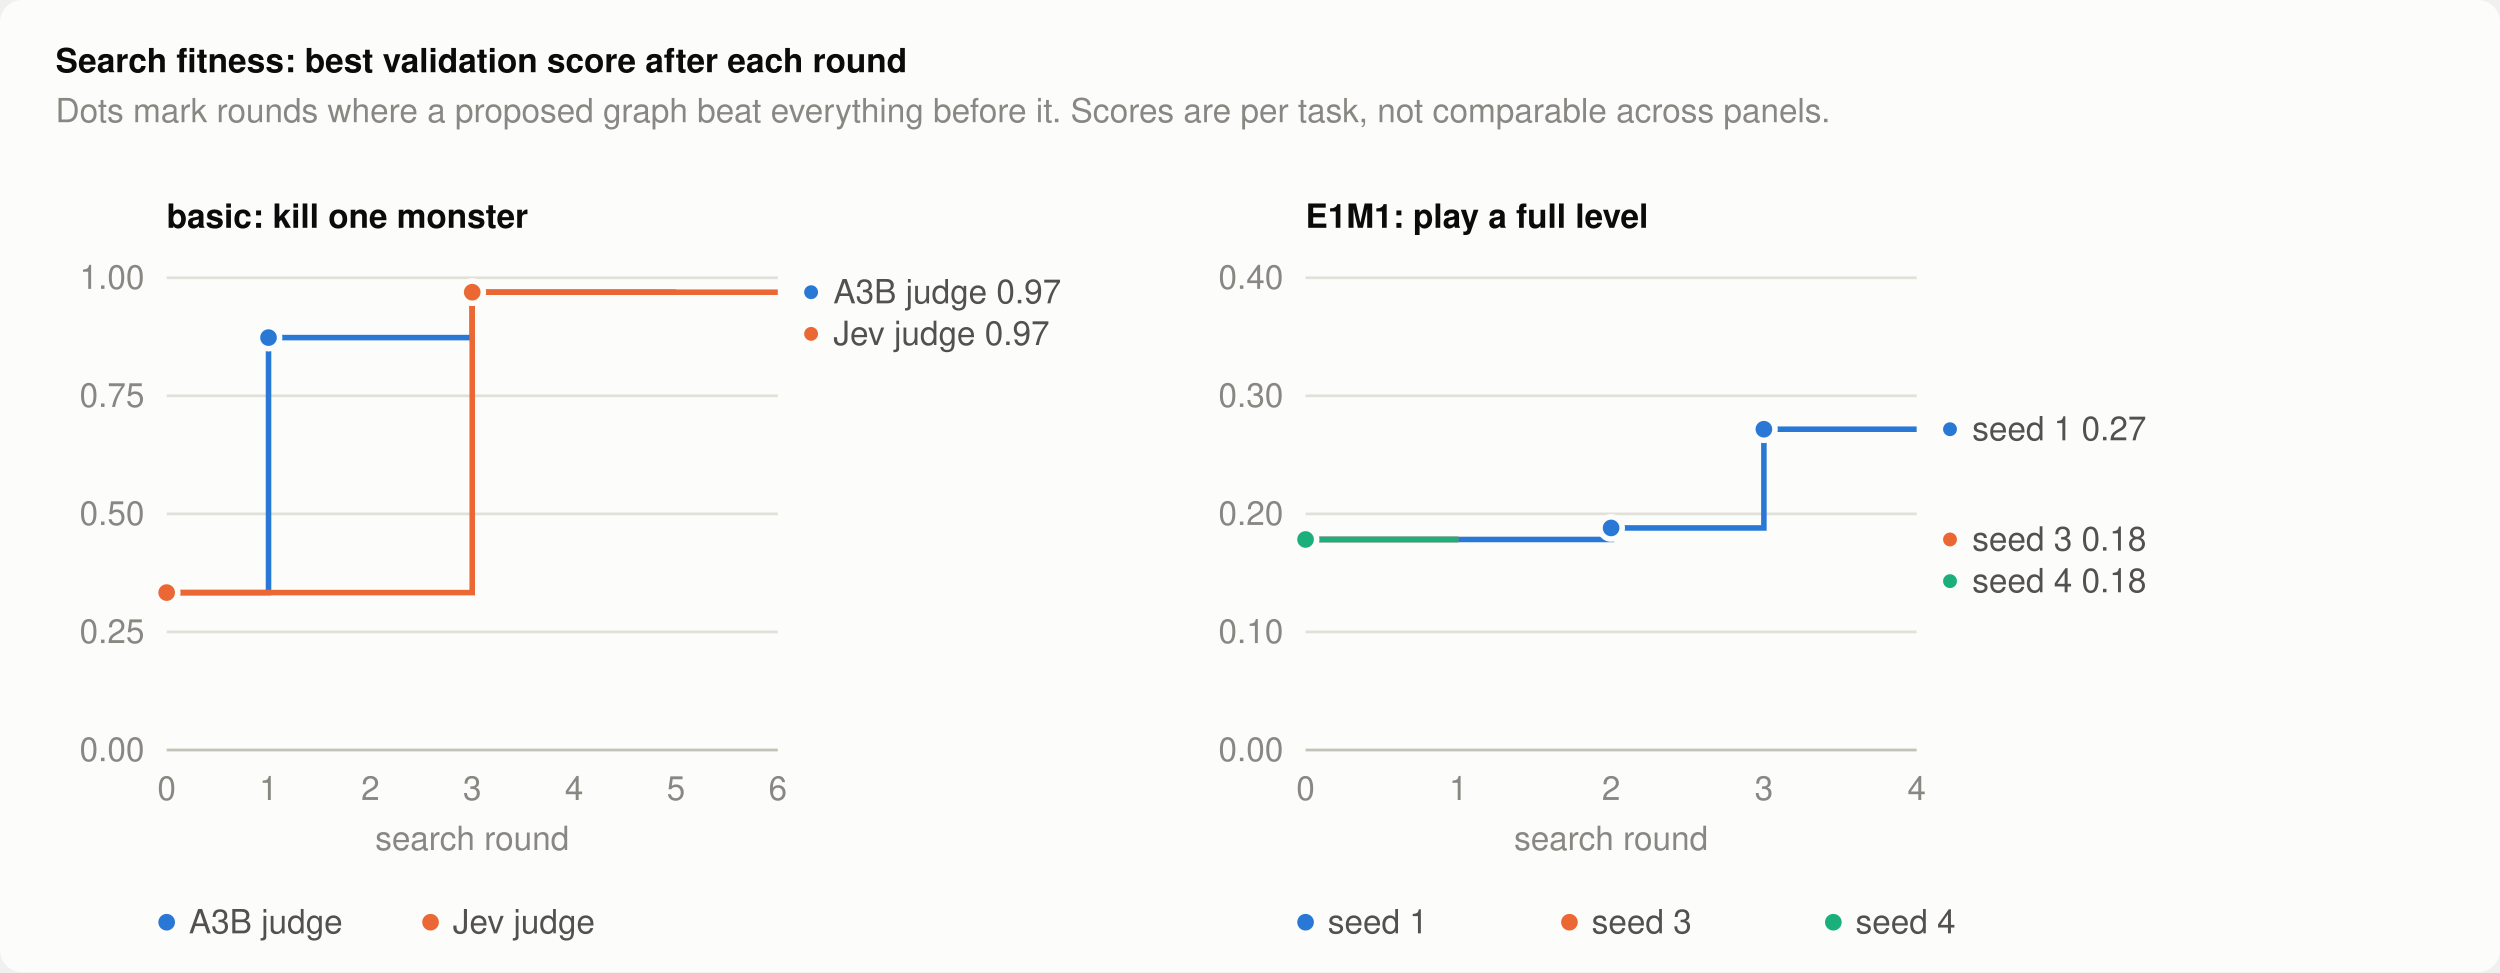
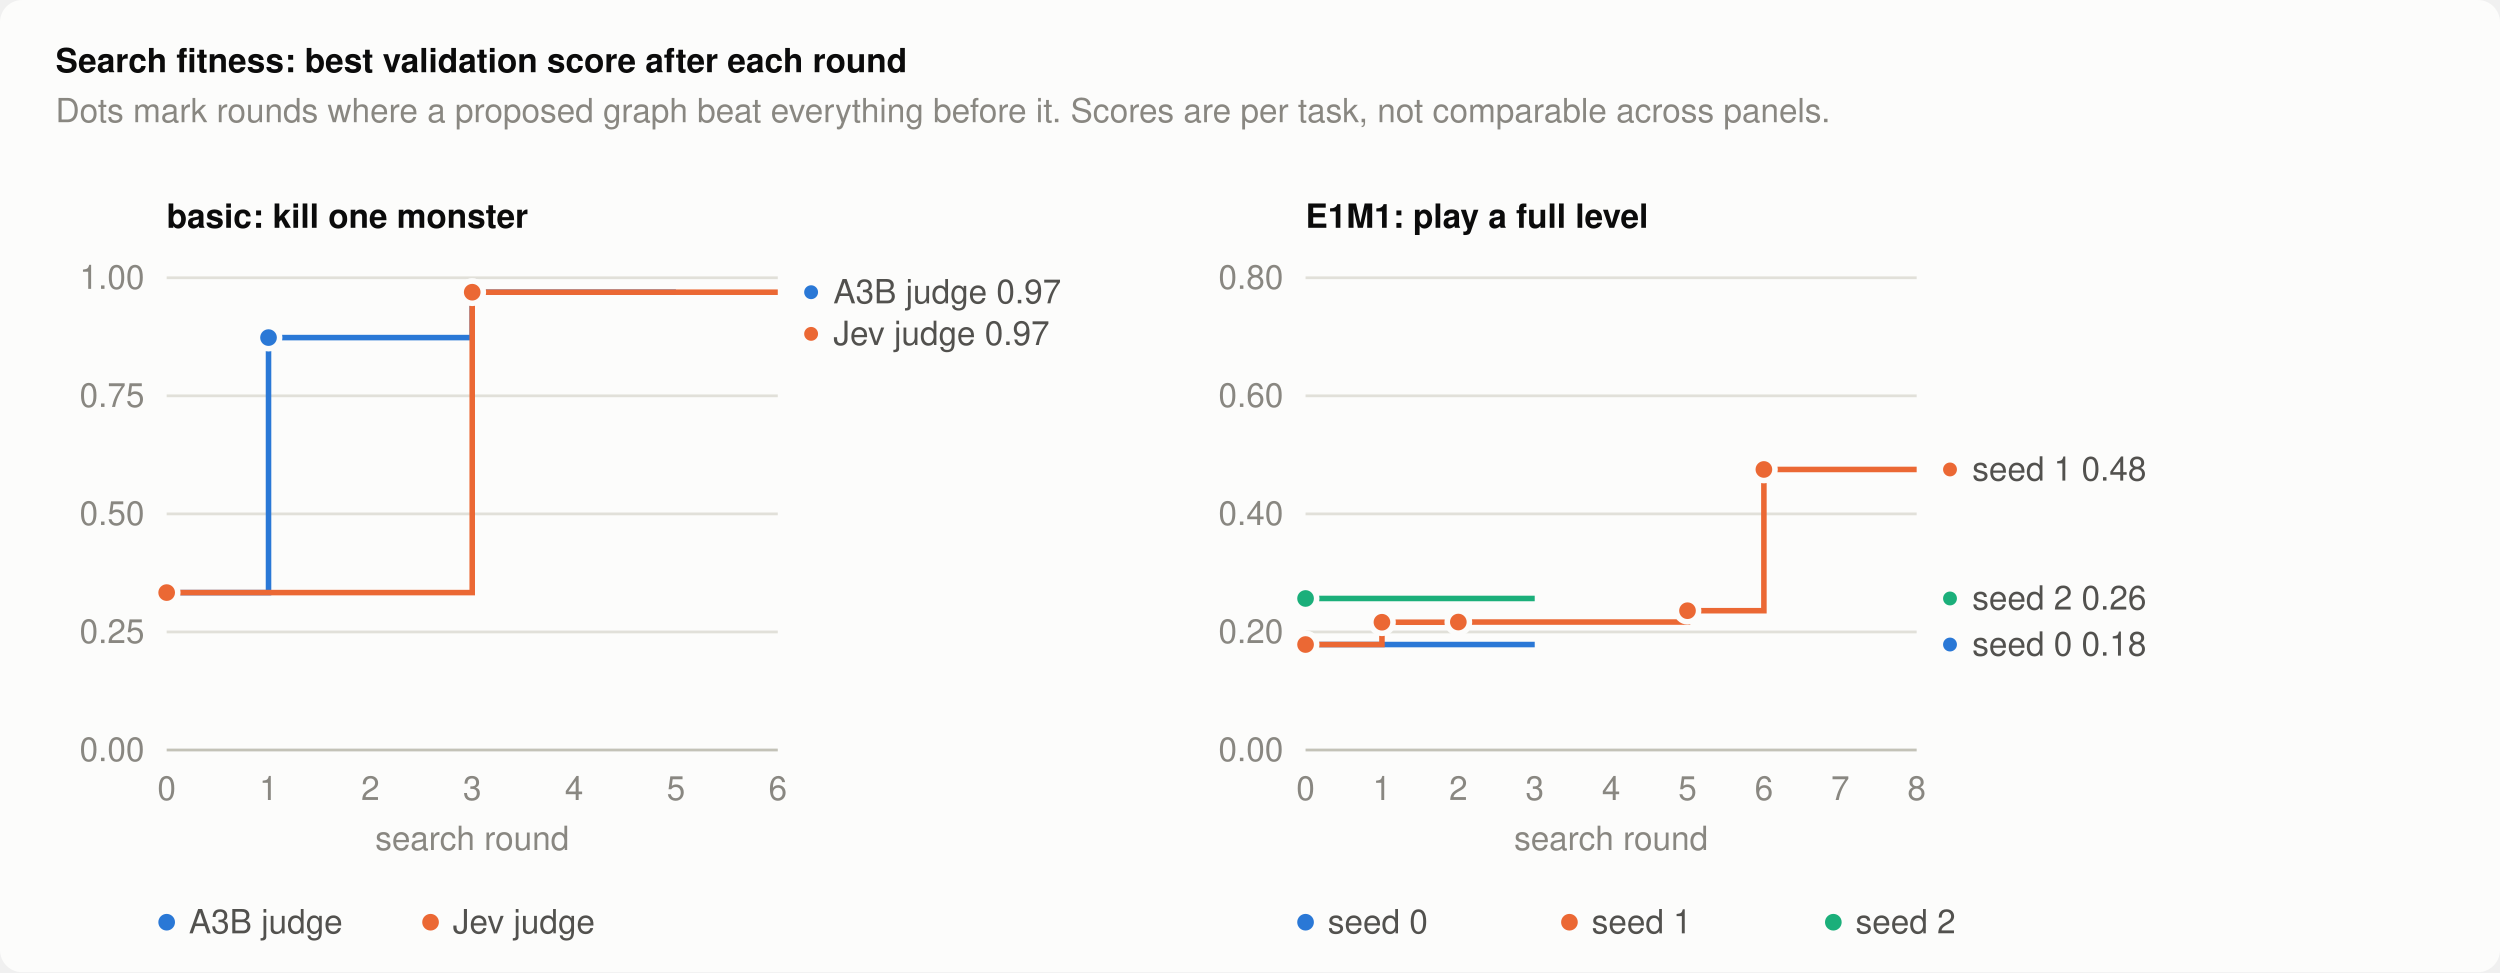
<svg xmlns="http://www.w3.org/2000/svg" viewBox="0 0 900 350" width="900" height="350" role="img" aria-labelledby="t d" font-family="-apple-system, Segoe UI, Helvetica, Arial, sans-serif">
  <style>
text{font-size:12px}.surface{fill:#fcfcfb}.ink{fill:#0b0b0b}.ink2{fill:#52514e}.muted{fill:#898781}
.grid{stroke:#e1e0d9}.axis{stroke:#c3c2b7}
.s1{stroke:#2a78d6}.s2{stroke:#eb6834}.s3{stroke:#1baf7a}
.d1{fill:#2a78d6;stroke:#fcfcfb}.d2{fill:#eb6834;stroke:#fcfcfb}.d3{fill:#1baf7a;stroke:#fcfcfb}
@media (prefers-color-scheme: dark){
.surface{fill:#1a1a19}.ink{fill:#ffffff}.ink2{fill:#c3c2b7}.grid{stroke:#2c2c2a}.axis{stroke:#383835}
.s1{stroke:#3987e5}.s2{stroke:#d95926}.s3{stroke:#199e70}
.d1{fill:#3987e5;stroke:#1a1a19}.d2{fill:#d95926;stroke:#1a1a19}.d3{fill:#199e70;stroke:#1a1a19}}
</style>
  <rect class="surface" width="900" height="350" rx="8" />
  <text class="ink" x="20" y="26" font-size="15" font-weight="600">Search fitness: best validation score after each round</text>
  <text class="muted" x="20" y="44">Dots mark rounds where a proposed graph beat everything before it. Scores are per task, not comparable across panels.</text>
  <text class="ink" x="60" y="82" font-weight="600">basic: kill one monster</text>
  <line class="axis" x1="60" x2="280" y1="270.0" y2="270.0" />
  <text class="muted" x="52" y="274.0" text-anchor="end">0.00</text>
  <line class="grid" x1="60" x2="280" y1="227.5" y2="227.5" />
  <text class="muted" x="52" y="231.5" text-anchor="end">0.25</text>
  <line class="grid" x1="60" x2="280" y1="185.0" y2="185.0" />
  <text class="muted" x="52" y="189.0" text-anchor="end">0.50</text>
  <line class="grid" x1="60" x2="280" y1="142.5" y2="142.5" />
  <text class="muted" x="52" y="146.5" text-anchor="end">0.75</text>
  <line class="grid" x1="60" x2="280" y1="100.0" y2="100.0" />
  <text class="muted" x="52" y="104.0" text-anchor="end">1.00</text>
  <text class="muted" x="60.0" y="288" text-anchor="middle">0</text>
  <text class="muted" x="96.667" y="288" text-anchor="middle">1</text>
  <text class="muted" x="133.333" y="288" text-anchor="middle">2</text>
  <text class="muted" x="170.0" y="288" text-anchor="middle">3</text>
  <text class="muted" x="206.667" y="288" text-anchor="middle">4</text>
  <text class="muted" x="243.333" y="288" text-anchor="middle">5</text>
  <text class="muted" x="280.0" y="288" text-anchor="middle">6</text>
  <text class="muted" x="170.0" y="306" text-anchor="middle">search round</text>
  <circle class="d1" cx="292" cy="105.194" r="3" />
  <text class="ink2" x="300" y="109.194">A3B judge 0.97</text>
  <circle class="d2" cx="292" cy="120.194" r="3" />
  <text class="ink2" x="300" y="124.194">Jev judge 0.97</text>
  <path class="s1" d="M60.0,213.333H96.667V121.533H133.333V121.533H170.0V105.194H206.667V105.194H243.333V105.194" fill="none" stroke-width="2" />
  <circle class="d1" cx="60.0" cy="213.333" r="4" stroke-width="2" />
  <circle class="d1" cx="96.667" cy="121.533" r="4" stroke-width="2" />
  <circle class="d1" cx="170.0" cy="105.194" r="4" stroke-width="2" />
  <path class="s2" d="M60.0,213.333H96.667V213.333H133.333V213.333H170.0V105.194H206.667V105.194H243.333V105.194H280.0V105.194" fill="none" stroke-width="2" />
  <circle class="d2" cx="60.0" cy="213.333" r="4" stroke-width="2" />
  <circle class="d2" cx="170.0" cy="105.194" r="4" stroke-width="2" />
  <text class="ink" x="470" y="82" font-weight="600">E1M1: play a full level</text>
  <line class="axis" x1="470" x2="690" y1="270.0" y2="270.0" />
  <text class="muted" x="462" y="274.0" text-anchor="end">0.00</text>
  <line class="grid" x1="470" x2="690" y1="227.5" y2="227.5" />
-   <text class="muted" x="462" y="231.5" text-anchor="end">0.10</text>
+   <text class="muted" x="462" y="231.5" text-anchor="end">0.20</text>
  <line class="grid" x1="470" x2="690" y1="185.0" y2="185.0" />
-   <text class="muted" x="462" y="189.0" text-anchor="end">0.20</text>
+   <text class="muted" x="462" y="189.0" text-anchor="end">0.40</text>
  <line class="grid" x1="470" x2="690" y1="142.5" y2="142.5" />
-   <text class="muted" x="462" y="146.5" text-anchor="end">0.30</text>
+   <text class="muted" x="462" y="146.5" text-anchor="end">0.60</text>
  <line class="grid" x1="470" x2="690" y1="100.0" y2="100.0" />
-   <text class="muted" x="462" y="104.0" text-anchor="end">0.40</text>
+   <text class="muted" x="462" y="104.0" text-anchor="end">0.80</text>
  <text class="muted" x="470.0" y="288" text-anchor="middle">0</text>
-   <text class="muted" x="525.0" y="288" text-anchor="middle">1</text>
-   <text class="muted" x="580.0" y="288" text-anchor="middle">2</text>
-   <text class="muted" x="635.0" y="288" text-anchor="middle">3</text>
-   <text class="muted" x="690.0" y="288" text-anchor="middle">4</text>
+   <text class="muted" x="497.5" y="288" text-anchor="middle">1</text>
+   <text class="muted" x="525.0" y="288" text-anchor="middle">2</text>
+   <text class="muted" x="552.5" y="288" text-anchor="middle">3</text>
+   <text class="muted" x="580.0" y="288" text-anchor="middle">4</text>
+   <text class="muted" x="607.5" y="288" text-anchor="middle">5</text>
+   <text class="muted" x="635.0" y="288" text-anchor="middle">6</text>
+   <text class="muted" x="662.5" y="288" text-anchor="middle">7</text>
+   <text class="muted" x="690.0" y="288" text-anchor="middle">8</text>
  <text class="muted" x="580.0" y="306" text-anchor="middle">search round</text>
-   <circle class="d1" cx="702" cy="154.519" r="3" />
-   <text class="ink2" x="710" y="158.519">seed 1 0.27</text>
-   <circle class="d2" cx="702" cy="194.212" r="3" />
-   <text class="ink2" x="710" y="198.212">seed 3 0.18</text>
-   <circle class="d3" cx="702" cy="209.212" r="3" />
-   <text class="ink2" x="710" y="213.212">seed 4 0.18</text>
-   <path class="s1" d="M470.0,194.212H525.0V194.212H580.0V190.06H635.0V154.519H690.0V154.519" fill="none" stroke-width="2" />
-   <circle class="d1" cx="470.0" cy="194.212" r="4" stroke-width="2" />
-   <circle class="d1" cx="580.0" cy="190.06" r="4" stroke-width="2" />
-   <circle class="d1" cx="635.0" cy="154.519" r="4" stroke-width="2" />
-   <path class="s2" d="M470.0,194.212H525.0V194.212" fill="none" stroke-width="2" />
-   <circle class="d2" cx="470.0" cy="194.212" r="4" stroke-width="2" />
-   <path class="s3" d="M470.0,194.212H525.0V194.212" fill="none" stroke-width="2" />
-   <circle class="d3" cx="470.0" cy="194.212" r="4" stroke-width="2" />
+   <circle class="d2" cx="702" cy="169.007" r="3" />
+   <text class="ink2" x="710" y="173.007">seed 1 0.48</text>
+   <circle class="d3" cx="702" cy="215.452" r="3" />
+   <text class="ink2" x="710" y="219.452">seed 2 0.26</text>
+   <circle class="d1" cx="702" cy="232.032" r="3" />
+   <text class="ink2" x="710" y="236.032">seed 0 0.18</text>
+   <path class="s1" d="M470.0,232.032H497.5V232.032H525.0V232.032H552.5V232.032" fill="none" stroke-width="2" />
+   <circle class="d1" cx="470.0" cy="232.032" r="4" stroke-width="2" />
+   <path class="s2" d="M470.0,232.032H497.5V224.003H525.0V223.936H552.5V223.936H580.0V223.936H607.5V219.854H635.0V169.007H662.5V169.007H690.0V169.007" fill="none" stroke-width="2" />
+   <circle class="d2" cx="470.0" cy="232.032" r="4" stroke-width="2" />
+   <circle class="d2" cx="497.5" cy="224.003" r="4" stroke-width="2" />
+   <circle class="d2" cx="525.0" cy="223.936" r="4" stroke-width="2" />
+   <circle class="d2" cx="607.5" cy="219.854" r="4" stroke-width="2" />
+   <circle class="d2" cx="635.0" cy="169.007" r="4" stroke-width="2" />
+   <path class="s3" d="M470.0,215.452H497.5V215.452H525.0V215.452H552.5V215.452" fill="none" stroke-width="2" />
+   <circle class="d3" cx="470.0" cy="215.452" r="4" stroke-width="2" />
  <circle class="d1" cx="60" cy="332" r="4" stroke-width="2" />
  <text class="ink2" x="68" y="336">A3B judge</text>
  <circle class="d2" cx="155" cy="332" r="4" stroke-width="2" />
  <text class="ink2" x="163" y="336">Jev judge</text>
  <circle class="d1" cx="470" cy="332" r="4" stroke-width="2" />
-   <text class="ink2" x="478" y="336">seed 1</text>
+   <text class="ink2" x="478" y="336">seed 0</text>
  <circle class="d2" cx="565" cy="332" r="4" stroke-width="2" />
-   <text class="ink2" x="573" y="336">seed 3</text>
+   <text class="ink2" x="573" y="336">seed 1</text>
  <circle class="d3" cx="660" cy="332" r="4" stroke-width="2" />
-   <text class="ink2" x="668" y="336">seed 4</text>
+   <text class="ink2" x="668" y="336">seed 2</text>
</svg>
